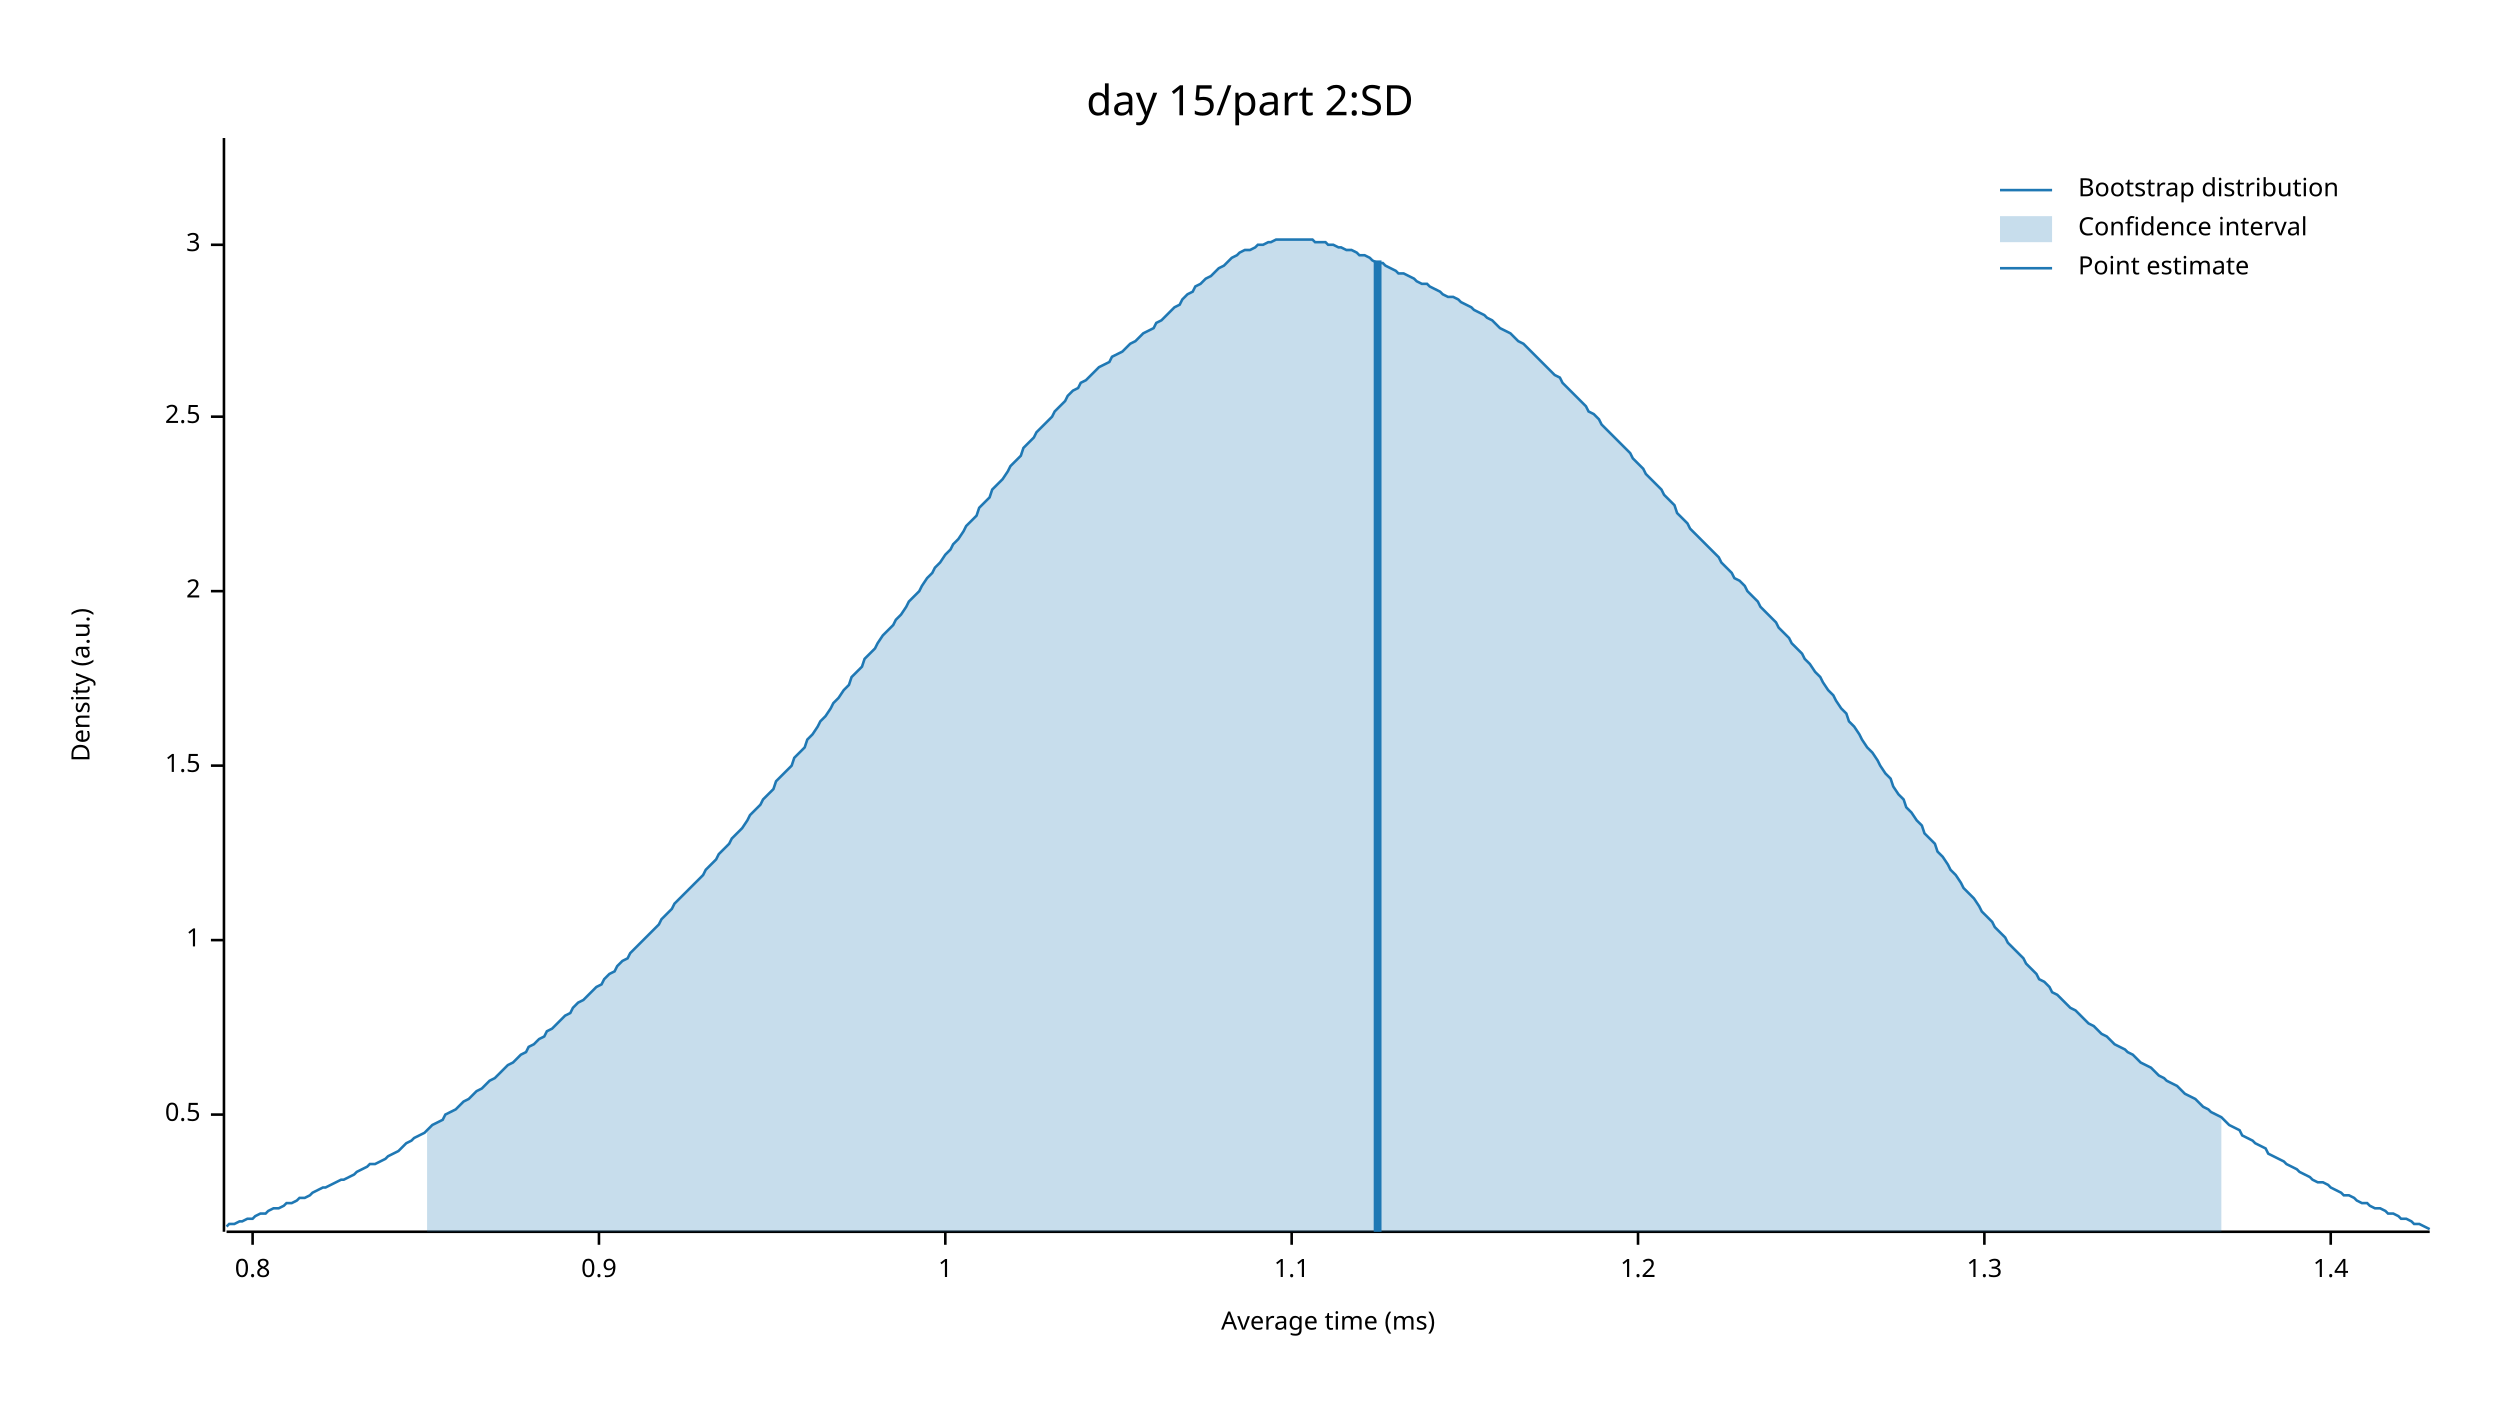
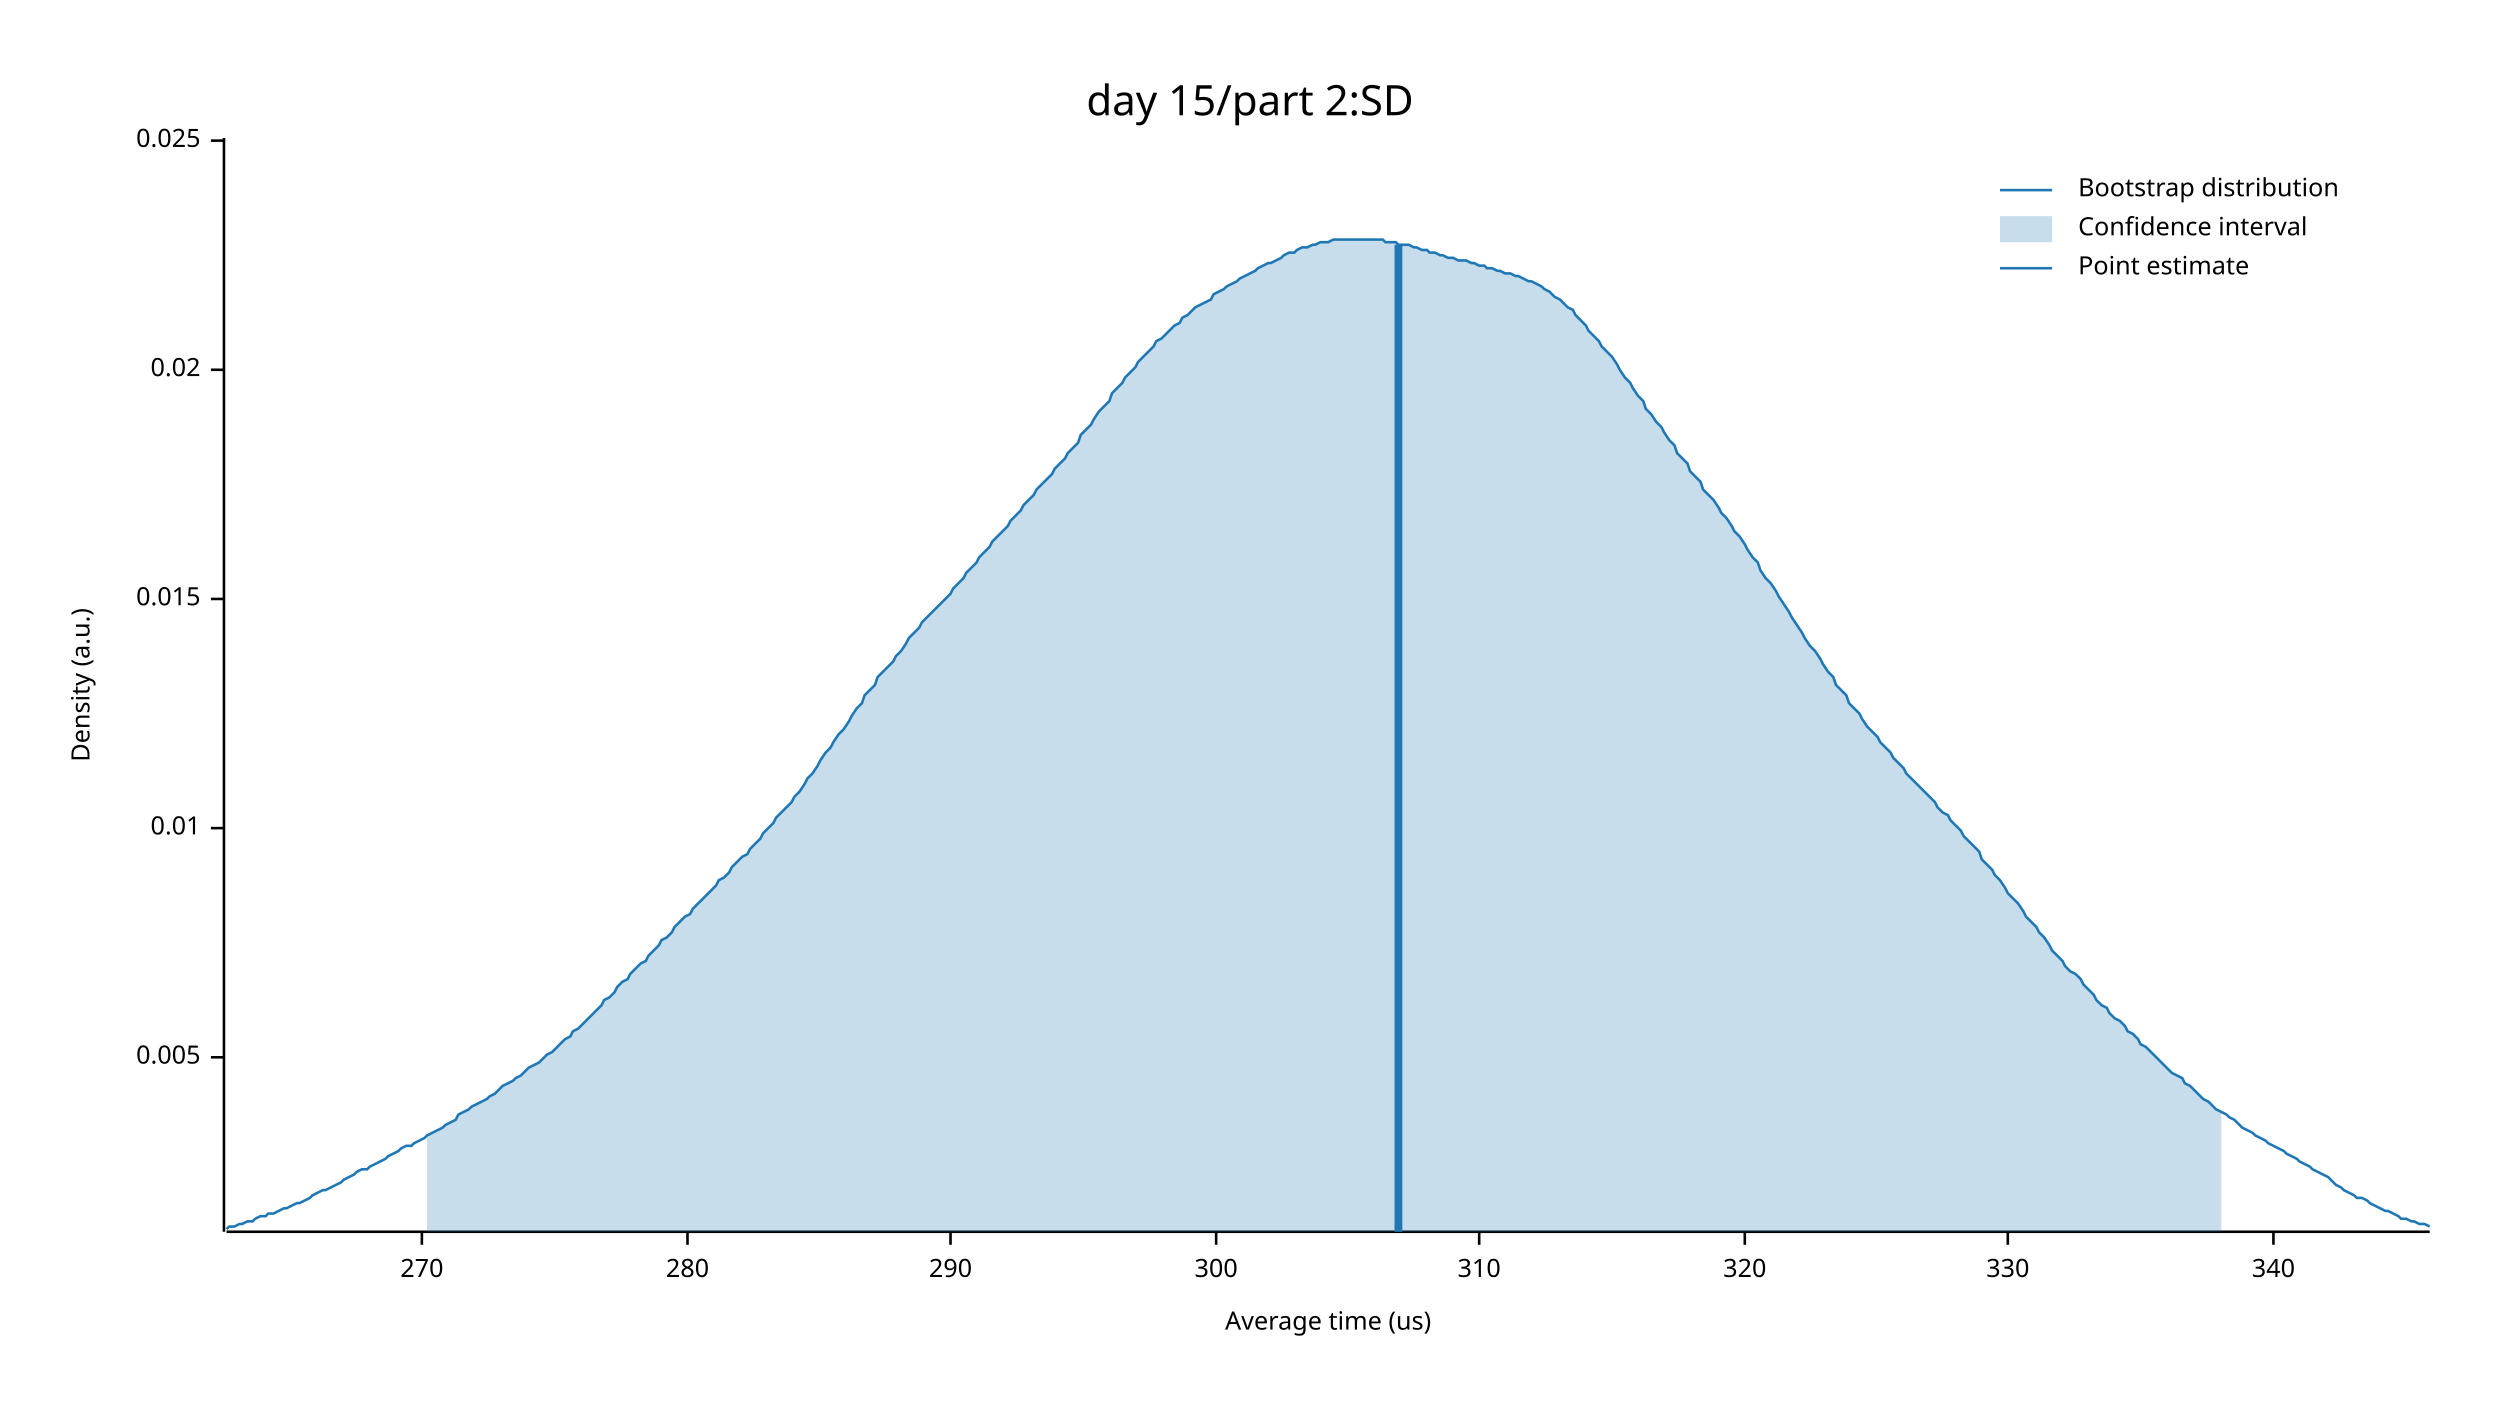
<svg xmlns="http://www.w3.org/2000/svg" width="960" height="540" viewBox="0 0 960 540">
  <text x="480" y="32" dy="0.76em" text-anchor="middle" font-family="sans-serif" font-size="16.129" opacity="1" fill="#000000">
day 15/part 2:SD
</text>
  <text x="27" y="263" dy="0.76em" text-anchor="middle" font-family="sans-serif" font-size="9.677" opacity="1" fill="#000000" transform="rotate(270, 27, 263)">
Density (a.u.)
</text>
  <text x="510" y="513" dy="-0.5ex" text-anchor="middle" font-family="sans-serif" font-size="9.677" opacity="1" fill="#000000">
- Average time (ms)
+ Average time (us)
</text>
  <polyline fill="none" opacity="1" stroke="#000000" stroke-width="1" points="86,53 86,473 " />
-   <text x="77" y="428" dy="0.5ex" text-anchor="end" font-family="sans-serif" font-size="9.677" opacity="1" fill="#000000">
- 0.5
+   <text x="77" y="406" dy="0.5ex" text-anchor="end" font-family="sans-serif" font-size="9.677" opacity="1" fill="#000000">
+ 0.005
</text>
-   <polyline fill="none" opacity="1" stroke="#000000" stroke-width="1" points="81,428 86,428 " />
-   <text x="77" y="361" dy="0.5ex" text-anchor="end" font-family="sans-serif" font-size="9.677" opacity="1" fill="#000000">
- 1
+   <polyline fill="none" opacity="1" stroke="#000000" stroke-width="1" points="81,406 86,406 " />
+   <text x="77" y="318" dy="0.5ex" text-anchor="end" font-family="sans-serif" font-size="9.677" opacity="1" fill="#000000">
+ 0.01
</text>
-   <polyline fill="none" opacity="1" stroke="#000000" stroke-width="1" points="81,361 86,361 " />
-   <text x="77" y="294" dy="0.5ex" text-anchor="end" font-family="sans-serif" font-size="9.677" opacity="1" fill="#000000">
- 1.5
+   <polyline fill="none" opacity="1" stroke="#000000" stroke-width="1" points="81,318 86,318 " />
+   <text x="77" y="230" dy="0.5ex" text-anchor="end" font-family="sans-serif" font-size="9.677" opacity="1" fill="#000000">
+ 0.015
</text>
-   <polyline fill="none" opacity="1" stroke="#000000" stroke-width="1" points="81,294 86,294 " />
-   <text x="77" y="227" dy="0.5ex" text-anchor="end" font-family="sans-serif" font-size="9.677" opacity="1" fill="#000000">
- 2
+   <polyline fill="none" opacity="1" stroke="#000000" stroke-width="1" points="81,230 86,230 " />
+   <text x="77" y="142" dy="0.5ex" text-anchor="end" font-family="sans-serif" font-size="9.677" opacity="1" fill="#000000">
+ 0.02
</text>
-   <polyline fill="none" opacity="1" stroke="#000000" stroke-width="1" points="81,227 86,227 " />
-   <text x="77" y="160" dy="0.5ex" text-anchor="end" font-family="sans-serif" font-size="9.677" opacity="1" fill="#000000">
- 2.5
+   <polyline fill="none" opacity="1" stroke="#000000" stroke-width="1" points="81,142 86,142 " />
+   <text x="77" y="54" dy="0.5ex" text-anchor="end" font-family="sans-serif" font-size="9.677" opacity="1" fill="#000000">
+ 0.025
</text>
-   <polyline fill="none" opacity="1" stroke="#000000" stroke-width="1" points="81,160 86,160 " />
-   <text x="77" y="94" dy="0.5ex" text-anchor="end" font-family="sans-serif" font-size="9.677" opacity="1" fill="#000000">
- 3
+   <polyline fill="none" opacity="1" stroke="#000000" stroke-width="1" points="81,54 86,54 " />
+   <polyline fill="none" opacity="1" stroke="#000000" stroke-width="1" points="87,473 933,473 " />
+   <text x="162" y="483" dy="0.76em" text-anchor="middle" font-family="sans-serif" font-size="9.677" opacity="1" fill="#000000">
+ 270
</text>
-   <polyline fill="none" opacity="1" stroke="#000000" stroke-width="1" points="81,94 86,94 " />
-   <polyline fill="none" opacity="1" stroke="#000000" stroke-width="1" points="87,473 933,473 " />
-   <text x="97" y="483" dy="0.76em" text-anchor="middle" font-family="sans-serif" font-size="9.677" opacity="1" fill="#000000">
- 0.8
+   <polyline fill="none" opacity="1" stroke="#000000" stroke-width="1" points="162,473 162,478 " />
+   <text x="264" y="483" dy="0.76em" text-anchor="middle" font-family="sans-serif" font-size="9.677" opacity="1" fill="#000000">
+ 280
</text>
-   <polyline fill="none" opacity="1" stroke="#000000" stroke-width="1" points="97,473 97,478 " />
-   <text x="230" y="483" dy="0.76em" text-anchor="middle" font-family="sans-serif" font-size="9.677" opacity="1" fill="#000000">
- 0.9
+   <polyline fill="none" opacity="1" stroke="#000000" stroke-width="1" points="264,473 264,478 " />
+   <text x="365" y="483" dy="0.76em" text-anchor="middle" font-family="sans-serif" font-size="9.677" opacity="1" fill="#000000">
+ 290
</text>
-   <polyline fill="none" opacity="1" stroke="#000000" stroke-width="1" points="230,473 230,478 " />
-   <text x="363" y="483" dy="0.76em" text-anchor="middle" font-family="sans-serif" font-size="9.677" opacity="1" fill="#000000">
- 1
+   <polyline fill="none" opacity="1" stroke="#000000" stroke-width="1" points="365,473 365,478 " />
+   <text x="467" y="483" dy="0.76em" text-anchor="middle" font-family="sans-serif" font-size="9.677" opacity="1" fill="#000000">
+ 300
</text>
-   <polyline fill="none" opacity="1" stroke="#000000" stroke-width="1" points="363,473 363,478 " />
-   <text x="496" y="483" dy="0.76em" text-anchor="middle" font-family="sans-serif" font-size="9.677" opacity="1" fill="#000000">
- 1.1
+   <polyline fill="none" opacity="1" stroke="#000000" stroke-width="1" points="467,473 467,478 " />
+   <text x="568" y="483" dy="0.76em" text-anchor="middle" font-family="sans-serif" font-size="9.677" opacity="1" fill="#000000">
+ 310
</text>
-   <polyline fill="none" opacity="1" stroke="#000000" stroke-width="1" points="496,473 496,478 " />
-   <text x="629" y="483" dy="0.76em" text-anchor="middle" font-family="sans-serif" font-size="9.677" opacity="1" fill="#000000">
- 1.2
+   <polyline fill="none" opacity="1" stroke="#000000" stroke-width="1" points="568,473 568,478 " />
+   <text x="670" y="483" dy="0.76em" text-anchor="middle" font-family="sans-serif" font-size="9.677" opacity="1" fill="#000000">
+ 320
</text>
-   <polyline fill="none" opacity="1" stroke="#000000" stroke-width="1" points="629,473 629,478 " />
-   <text x="762" y="483" dy="0.76em" text-anchor="middle" font-family="sans-serif" font-size="9.677" opacity="1" fill="#000000">
- 1.3
+   <polyline fill="none" opacity="1" stroke="#000000" stroke-width="1" points="670,473 670,478 " />
+   <text x="771" y="483" dy="0.76em" text-anchor="middle" font-family="sans-serif" font-size="9.677" opacity="1" fill="#000000">
+ 330
</text>
-   <polyline fill="none" opacity="1" stroke="#000000" stroke-width="1" points="762,473 762,478 " />
-   <text x="895" y="483" dy="0.76em" text-anchor="middle" font-family="sans-serif" font-size="9.677" opacity="1" fill="#000000">
- 1.4
+   <polyline fill="none" opacity="1" stroke="#000000" stroke-width="1" points="771,473 771,478 " />
+   <text x="873" y="483" dy="0.76em" text-anchor="middle" font-family="sans-serif" font-size="9.677" opacity="1" fill="#000000">
+ 340
</text>
-   <polyline fill="none" opacity="1" stroke="#000000" stroke-width="1" points="895,473 895,478 " />
-   <polyline fill="none" opacity="1" stroke="#1F78B4" stroke-width="1" points="87,471 88,470 90,470 92,469 93,469 95,468 97,468 98,467 100,466 102,466 103,465 105,464 107,464 109,463 110,462 112,462 114,461 115,460 117,460 119,459 120,458 122,457 124,456 125,456 127,455 129,454 131,453 132,453 134,452 136,451 137,450 139,449 141,448 142,447 144,447 146,446 148,445 149,444 151,443 153,442 154,441 156,439 158,438 159,437 161,436 163,435 164,434 166,432 168,431 170,430 171,428 173,427 175,426 176,425 178,423 180,422 181,421 183,419 185,418 187,416 188,415 190,414 192,412 193,411 195,409 197,408 198,407 200,405 202,404 203,402 205,401 207,399 209,398 210,396 212,395 214,393 215,392 217,390 219,389 220,387 222,385 224,384 226,382 227,381 229,379 231,378 232,376 234,374 236,373 237,371 239,369 241,368 242,366 244,364 246,362 248,360 249,359 251,357 253,355 254,353 256,351 258,349 259,347 261,345 263,343 265,341 266,340 268,338 270,336 271,334 273,332 275,330 276,328 278,326 280,324 281,322 283,320 285,318 287,315 288,313 290,311 292,309 293,307 295,305 297,303 298,300 300,298 302,296 304,294 305,291 307,289 309,287 310,284 312,282 314,279 315,277 317,275 319,272 320,270 322,268 324,265 326,263 327,260 329,258 331,256 332,253 334,251 336,249 337,247 339,244 341,242 343,240 344,238 346,236 348,233 349,231 351,229 353,227 354,225 356,222 358,220 359,218 361,216 363,213 365,211 366,209 368,207 370,204 371,202 373,200 375,198 376,195 378,193 380,191 381,188 383,186 385,184 387,181 388,179 390,177 392,175 393,172 395,170 397,168 398,166 400,164 402,162 404,160 405,158 407,156 409,154 410,152 412,150 414,149 415,147 417,146 419,144 420,143 422,141 424,140 426,139 427,137 429,136 431,135 432,134 434,132 436,131 437,130 439,128 441,127 443,126 444,124 446,123 448,121 449,120 451,118 453,117 454,115 456,113 458,112 459,110 461,109 463,107 465,106 466,105 468,103 470,102 471,101 473,99 475,98 476,97 478,96 480,96 482,95 483,94 485,94 487,93 488,93 490,92 492,92 493,92 495,92 497,92 498,92 500,92 502,92 504,92 505,93 507,93 509,93 510,94 512,94 514,95 515,95 517,96 519,96 521,97 522,98 524,98 526,99 527,100 529,101 531,101 532,102 534,103 536,104 537,105 539,105 541,106 543,107 544,108 546,109 548,109 549,110 551,111 553,112 554,113 556,114 558,114 560,115 561,116 563,117 565,118 566,119 568,120 570,121 571,122 573,123 575,125 576,126 578,127 580,128 582,130 583,131 585,132 587,134 588,135 590,137 592,139 593,140 595,142 597,144 599,145 600,147 602,149 604,151 605,152 607,154 609,156 610,158 612,159 614,161 615,163 617,165 619,167 621,169 622,170 624,172 626,174 627,176 629,178 631,180 632,182 634,184 636,186 638,188 639,190 641,192 643,194 644,197 646,199 648,201 649,203 651,205 653,207 654,208 656,210 658,212 660,214 661,216 663,218 665,220 666,222 668,223 670,225 671,227 673,229 675,231 676,233 678,235 680,237 682,239 683,241 685,243 687,245 688,247 690,249 692,251 693,253 695,255 697,258 699,260 700,262 702,265 704,267 705,269 707,272 709,274 710,277 712,279 714,282 715,284 717,287 719,289 721,292 722,294 724,297 726,299 727,302 729,305 731,307 732,310 734,312 736,315 738,317 739,320 741,322 743,324 744,327 746,329 748,332 749,334 751,336 753,339 754,341 756,343 758,345 760,348 761,350 763,352 765,354 766,356 768,358 770,360 771,362 773,364 775,366 777,368 778,370 780,372 782,374 783,376 785,377 787,379 788,381 790,382 792,384 793,385 795,387 797,388 799,390 800,391 802,393 804,394 805,395 807,397 809,398 810,399 812,401 814,402 816,403 817,404 819,405 821,407 822,408 824,409 826,410 827,411 829,413 831,414 832,415 834,416 836,417 838,419 839,420 841,421 843,422 844,423 846,425 848,426 849,427 851,428 853,429 855,431 856,432 858,433 860,434 861,436 863,437 865,438 866,439 868,440 870,441 871,443 873,444 875,445 877,446 878,447 880,448 882,449 883,450 885,451 887,452 888,453 890,454 892,454 894,455 895,456 897,457 899,458 900,459 902,459 904,460 905,461 907,462 909,462 910,463 912,464 914,464 916,465 917,466 919,466 921,467 922,468 924,468 926,469 927,470 929,470 931,471 933,472 " />
-   <polygon opacity="0.25" fill="#1F78B4" points="164,434 166,432 168,431 170,430 171,428 173,427 175,426 176,425 178,423 180,422 181,421 183,419 185,418 187,416 188,415 190,414 192,412 193,411 195,409 197,408 198,407 200,405 202,404 203,402 205,401 207,399 209,398 210,396 212,395 214,393 215,392 217,390 219,389 220,387 222,385 224,384 226,382 227,381 229,379 231,378 232,376 234,374 236,373 237,371 239,369 241,368 242,366 244,364 246,362 248,360 249,359 251,357 253,355 254,353 256,351 258,349 259,347 261,345 263,343 265,341 266,340 268,338 270,336 271,334 273,332 275,330 276,328 278,326 280,324 281,322 283,320 285,318 287,315 288,313 290,311 292,309 293,307 295,305 297,303 298,300 300,298 302,296 304,294 305,291 307,289 309,287 310,284 312,282 314,279 315,277 317,275 319,272 320,270 322,268 324,265 326,263 327,260 329,258 331,256 332,253 334,251 336,249 337,247 339,244 341,242 343,240 344,238 346,236 348,233 349,231 351,229 353,227 354,225 356,222 358,220 359,218 361,216 363,213 365,211 366,209 368,207 370,204 371,202 373,200 375,198 376,195 378,193 380,191 381,188 383,186 385,184 387,181 388,179 390,177 392,175 393,172 395,170 397,168 398,166 400,164 402,162 404,160 405,158 407,156 409,154 410,152 412,150 414,149 415,147 417,146 419,144 420,143 422,141 424,140 426,139 427,137 429,136 431,135 432,134 434,132 436,131 437,130 439,128 441,127 443,126 444,124 446,123 448,121 449,120 451,118 453,117 454,115 456,113 458,112 459,110 461,109 463,107 465,106 466,105 468,103 470,102 471,101 473,99 475,98 476,97 478,96 480,96 482,95 483,94 485,94 487,93 488,93 490,92 492,92 493,92 495,92 497,92 498,92 500,92 502,92 504,92 505,93 507,93 509,93 510,94 512,94 514,95 515,95 517,96 519,96 521,97 522,98 524,98 526,99 527,100 529,101 531,101 532,102 534,103 536,104 537,105 539,105 541,106 543,107 544,108 546,109 548,109 549,110 551,111 553,112 554,113 556,114 558,114 560,115 561,116 563,117 565,118 566,119 568,120 570,121 571,122 573,123 575,125 576,126 578,127 580,128 582,130 583,131 585,132 587,134 588,135 590,137 592,139 593,140 595,142 597,144 599,145 600,147 602,149 604,151 605,152 607,154 609,156 610,158 612,159 614,161 615,163 617,165 619,167 621,169 622,170 624,172 626,174 627,176 629,178 631,180 632,182 634,184 636,186 638,188 639,190 641,192 643,194 644,197 646,199 648,201 649,203 651,205 653,207 654,208 656,210 658,212 660,214 661,216 663,218 665,220 666,222 668,223 670,225 671,227 673,229 675,231 676,233 678,235 680,237 682,239 683,241 685,243 687,245 688,247 690,249 692,251 693,253 695,255 697,258 699,260 700,262 702,265 704,267 705,269 707,272 709,274 710,277 712,279 714,282 715,284 717,287 719,289 721,292 722,294 724,297 726,299 727,302 729,305 731,307 732,310 734,312 736,315 738,317 739,320 741,322 743,324 744,327 746,329 748,332 749,334 751,336 753,339 754,341 756,343 758,345 760,348 761,350 763,352 765,354 766,356 768,358 770,360 771,362 773,364 775,366 777,368 778,370 780,372 782,374 783,376 785,377 787,379 788,381 790,382 792,384 793,385 795,387 797,388 799,390 800,391 802,393 804,394 805,395 807,397 809,398 810,399 812,401 814,402 816,403 817,404 819,405 821,407 822,408 824,409 826,410 827,411 829,413 831,414 832,415 834,416 836,417 838,419 839,420 841,421 843,422 844,423 846,425 848,426 849,427 851,428 853,429 853,473 164,473 " />
-   <polyline fill="none" opacity="1" stroke="#1F78B4" stroke-width="3" points="529,473 529,100 " />
+   <polyline fill="none" opacity="1" stroke="#000000" stroke-width="1" points="873,473 873,478 " />
+   <polyline fill="none" opacity="1" stroke="#1F78B4" stroke-width="1" points="87,472 88,471 90,471 92,470 93,470 95,469 97,469 98,468 100,467 102,467 103,466 105,466 107,465 109,464 110,464 112,463 114,462 115,462 117,461 119,460 120,459 122,458 124,457 125,457 127,456 129,455 131,454 132,453 134,452 136,451 137,450 139,449 141,449 142,448 144,447 146,446 148,445 149,444 151,443 153,442 154,441 156,440 158,440 159,439 161,438 163,437 164,436 166,435 168,434 170,433 171,432 173,431 175,430 176,428 178,427 180,426 181,425 183,424 185,423 187,422 188,421 190,420 192,418 193,417 195,416 197,415 198,414 200,413 202,411 203,410 205,409 207,408 209,406 210,405 212,404 214,402 215,401 217,399 219,398 220,396 222,395 224,393 226,391 227,390 229,388 231,386 232,384 234,383 236,381 237,379 239,377 241,376 242,374 244,372 246,370 248,369 249,367 251,365 253,363 254,361 256,360 258,358 259,356 261,354 263,352 265,351 266,349 268,347 270,345 271,344 273,342 275,340 276,338 278,337 280,335 281,333 283,331 285,329 287,328 288,326 290,324 292,322 293,320 295,318 297,316 298,314 300,312 302,310 304,308 305,306 307,304 309,301 310,299 312,297 314,294 315,292 317,289 319,287 320,285 322,282 324,280 326,277 327,275 329,272 331,270 332,267 334,265 336,263 337,260 339,258 341,256 343,254 344,252 346,250 348,247 349,245 351,243 353,241 354,239 356,237 358,235 359,234 361,232 363,230 365,228 366,226 368,224 370,222 371,220 373,218 375,216 376,214 378,212 380,210 381,208 383,206 385,204 387,202 388,200 390,198 392,196 393,194 395,192 397,190 398,188 400,186 402,184 404,182 405,180 407,178 409,176 410,174 412,172 414,170 415,167 417,165 419,163 420,161 422,158 424,156 426,154 427,151 429,149 431,147 432,145 434,143 436,141 437,139 439,137 441,135 443,133 444,131 446,130 448,128 449,127 451,125 453,124 454,122 456,121 458,119 459,118 461,117 463,116 465,115 466,113 468,112 470,111 471,110 473,109 475,108 476,107 478,106 480,105 482,104 483,103 485,102 487,101 488,101 490,100 492,99 493,98 495,97 497,97 498,96 500,95 502,95 504,94 505,94 507,93 509,93 510,93 512,92 514,92 515,92 517,92 519,92 521,92 522,92 524,92 526,92 527,92 529,92 531,92 532,93 534,93 536,93 537,94 539,94 541,94 543,95 544,95 546,96 548,96 549,97 551,97 553,98 554,98 556,99 558,99 560,100 561,100 563,100 565,101 566,101 568,102 570,102 571,103 573,103 575,104 576,104 578,105 580,105 582,106 583,106 585,107 587,108 588,108 590,109 592,110 593,111 595,112 597,114 599,115 600,116 602,118 604,119 605,121 607,123 609,125 610,127 612,129 614,131 615,133 617,135 619,137 621,140 622,142 624,145 626,147 627,149 629,152 631,154 632,157 634,159 636,162 638,164 639,166 641,169 643,171 644,174 646,176 648,178 649,181 651,183 653,185 654,188 656,190 658,192 660,195 661,197 663,199 665,202 666,204 668,206 670,209 671,211 673,214 675,216 676,219 678,222 680,224 682,227 683,229 685,232 687,235 688,237 690,240 692,243 693,245 695,248 697,250 699,253 700,255 702,258 704,260 705,263 707,265 709,267 710,270 712,272 714,274 715,276 717,279 719,281 721,283 722,285 724,287 726,289 727,291 729,293 731,295 732,297 734,299 736,301 738,303 739,304 741,306 743,308 744,310 746,312 748,313 749,315 751,317 753,319 754,321 756,323 758,325 760,327 761,330 763,332 765,334 766,336 768,338 770,341 771,343 773,345 775,347 777,350 778,352 780,354 782,356 783,358 785,360 787,363 788,365 790,367 792,369 793,371 795,373 797,374 799,376 800,378 802,380 804,382 805,384 807,386 809,387 810,389 812,391 814,392 816,394 817,396 819,397 821,399 822,401 824,402 826,404 827,405 829,407 831,409 832,410 834,412 836,413 838,414 839,416 841,417 843,419 844,420 846,422 848,423 849,424 851,426 853,427 855,428 856,429 858,430 860,432 861,433 863,434 865,435 866,436 868,437 870,438 871,439 873,440 875,441 877,442 878,443 880,444 882,445 883,446 885,447 887,448 888,449 890,450 892,451 894,452 895,453 897,455 899,456 900,457 902,458 904,459 905,460 907,460 909,461 910,462 912,463 914,464 916,465 917,465 919,466 921,467 922,468 924,468 926,469 927,469 929,470 931,470 933,471 " />
+   <polygon opacity="0.25" fill="#1F78B4" points="164,436 166,435 168,434 170,433 171,432 173,431 175,430 176,428 178,427 180,426 181,425 183,424 185,423 187,422 188,421 190,420 192,418 193,417 195,416 197,415 198,414 200,413 202,411 203,410 205,409 207,408 209,406 210,405 212,404 214,402 215,401 217,399 219,398 220,396 222,395 224,393 226,391 227,390 229,388 231,386 232,384 234,383 236,381 237,379 239,377 241,376 242,374 244,372 246,370 248,369 249,367 251,365 253,363 254,361 256,360 258,358 259,356 261,354 263,352 265,351 266,349 268,347 270,345 271,344 273,342 275,340 276,338 278,337 280,335 281,333 283,331 285,329 287,328 288,326 290,324 292,322 293,320 295,318 297,316 298,314 300,312 302,310 304,308 305,306 307,304 309,301 310,299 312,297 314,294 315,292 317,289 319,287 320,285 322,282 324,280 326,277 327,275 329,272 331,270 332,267 334,265 336,263 337,260 339,258 341,256 343,254 344,252 346,250 348,247 349,245 351,243 353,241 354,239 356,237 358,235 359,234 361,232 363,230 365,228 366,226 368,224 370,222 371,220 373,218 375,216 376,214 378,212 380,210 381,208 383,206 385,204 387,202 388,200 390,198 392,196 393,194 395,192 397,190 398,188 400,186 402,184 404,182 405,180 407,178 409,176 410,174 412,172 414,170 415,167 417,165 419,163 420,161 422,158 424,156 426,154 427,151 429,149 431,147 432,145 434,143 436,141 437,139 439,137 441,135 443,133 444,131 446,130 448,128 449,127 451,125 453,124 454,122 456,121 458,119 459,118 461,117 463,116 465,115 466,113 468,112 470,111 471,110 473,109 475,108 476,107 478,106 480,105 482,104 483,103 485,102 487,101 488,101 490,100 492,99 493,98 495,97 497,97 498,96 500,95 502,95 504,94 505,94 507,93 509,93 510,93 512,92 514,92 515,92 517,92 519,92 521,92 522,92 524,92 526,92 527,92 529,92 531,92 532,93 534,93 536,93 537,94 539,94 541,94 543,95 544,95 546,96 548,96 549,97 551,97 553,98 554,98 556,99 558,99 560,100 561,100 563,100 565,101 566,101 568,102 570,102 571,103 573,103 575,104 576,104 578,105 580,105 582,106 583,106 585,107 587,108 588,108 590,109 592,110 593,111 595,112 597,114 599,115 600,116 602,118 604,119 605,121 607,123 609,125 610,127 612,129 614,131 615,133 617,135 619,137 621,140 622,142 624,145 626,147 627,149 629,152 631,154 632,157 634,159 636,162 638,164 639,166 641,169 643,171 644,174 646,176 648,178 649,181 651,183 653,185 654,188 656,190 658,192 660,195 661,197 663,199 665,202 666,204 668,206 670,209 671,211 673,214 675,216 676,219 678,222 680,224 682,227 683,229 685,232 687,235 688,237 690,240 692,243 693,245 695,248 697,250 699,253 700,255 702,258 704,260 705,263 707,265 709,267 710,270 712,272 714,274 715,276 717,279 719,281 721,283 722,285 724,287 726,289 727,291 729,293 731,295 732,297 734,299 736,301 738,303 739,304 741,306 743,308 744,310 746,312 748,313 749,315 751,317 753,319 754,321 756,323 758,325 760,327 761,330 763,332 765,334 766,336 768,338 770,341 771,343 773,345 775,347 777,350 778,352 780,354 782,356 783,358 785,360 787,363 788,365 790,367 792,369 793,371 795,373 797,374 799,376 800,378 802,380 804,382 805,384 807,386 809,387 810,389 812,391 814,392 816,394 817,396 819,397 821,399 822,401 824,402 826,404 827,405 829,407 831,409 832,410 834,412 836,413 838,414 839,416 841,417 843,419 844,420 846,422 848,423 849,424 851,426 853,427 853,473 164,473 " />
+   <polyline fill="none" opacity="1" stroke="#1F78B4" stroke-width="3" points="537,473 537,94 " />
  <text x="798" y="68" dy="0.76em" text-anchor="start" font-family="sans-serif" font-size="9.677" opacity="1" fill="#000000">
Bootstrap distribution
</text>
  <text x="798" y="83" dy="0.76em" text-anchor="start" font-family="sans-serif" font-size="9.677" opacity="1" fill="#000000">
Confidence interval
</text>
  <text x="798" y="98" dy="0.76em" text-anchor="start" font-family="sans-serif" font-size="9.677" opacity="1" fill="#000000">
Point estimate
</text>
  <polyline fill="none" opacity="1" stroke="#1F78B4" stroke-width="1" points="768,73 788,73 " />
  <rect x="768" y="83" width="20" height="10" opacity="0.25" fill="#1F78B4" stroke="none" />
  <polyline fill="none" opacity="1" stroke="#1F78B4" stroke-width="1" points="768,103 788,103 " />
</svg>
